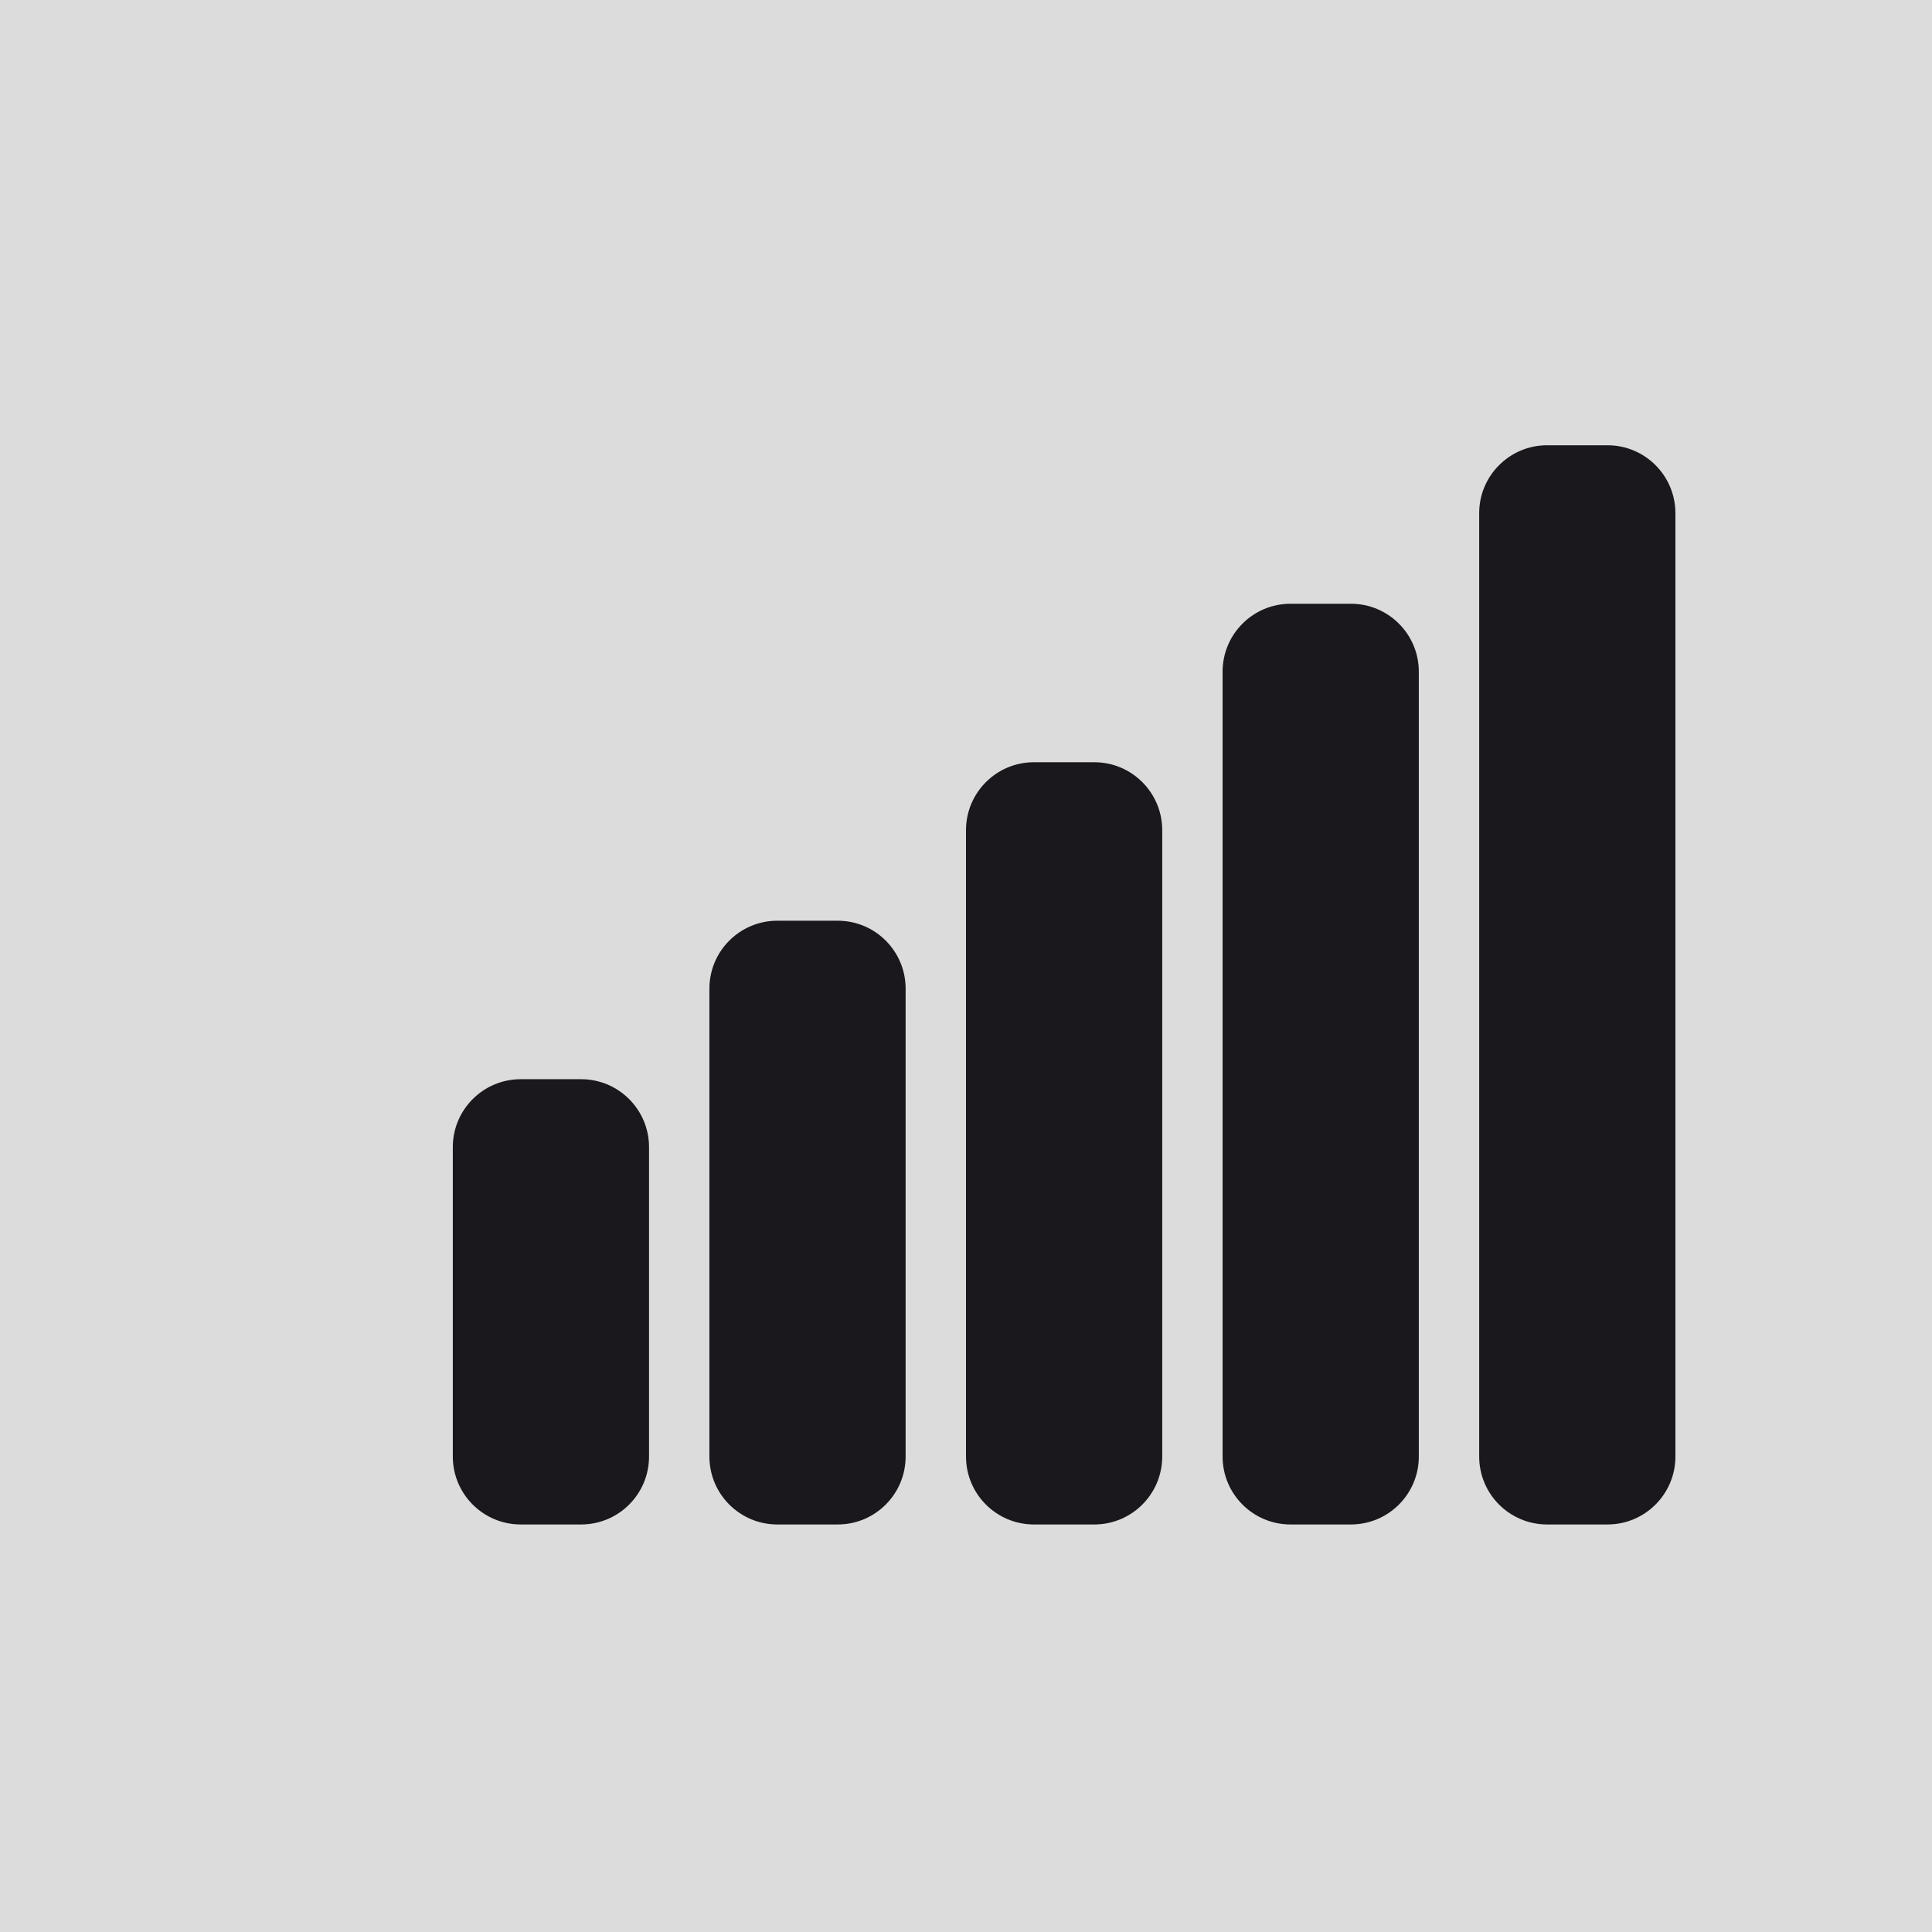
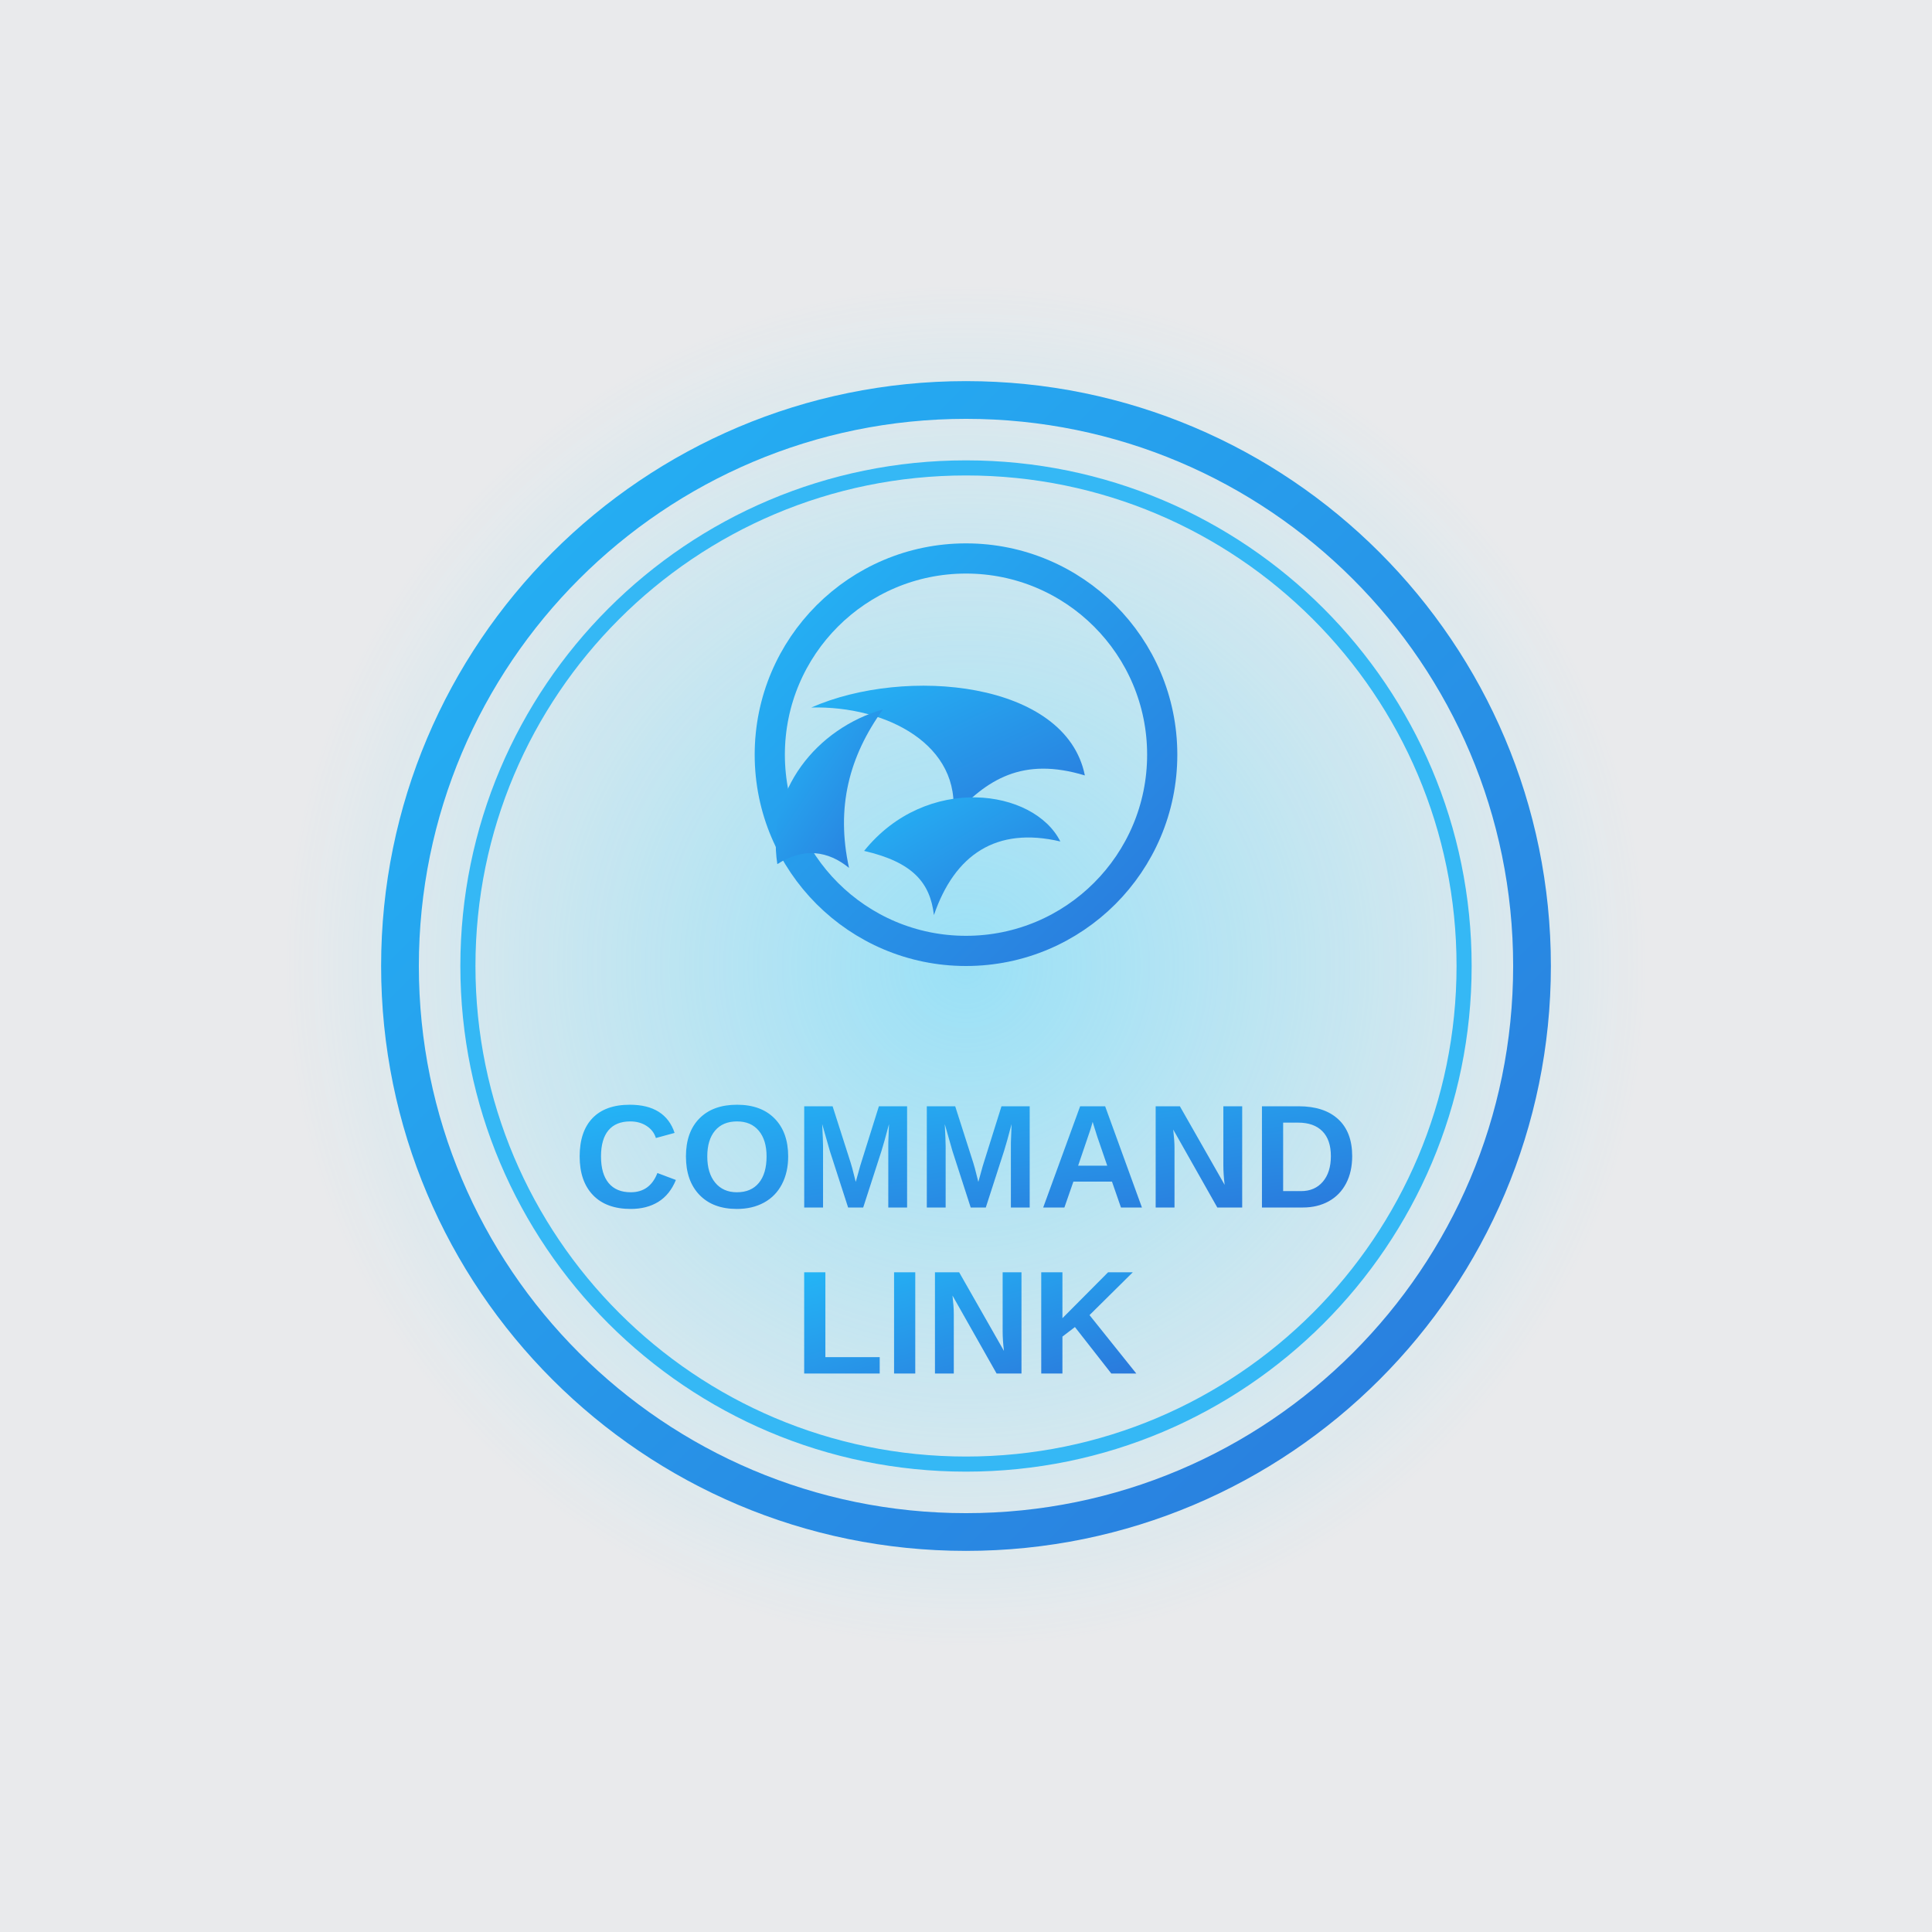
- <svg xmlns="http://www.w3.org/2000/svg" viewBox="0 0 512 512" role="img" aria-label="CommandLink mark">
-   <rect width="512" height="512" fill="#dcdcdc" />
-   <g fill="#1a181c">
-     <rect x="120" y="286" width="52" height="118" rx="18" />
-     <rect x="188" y="244" width="52" height="160" rx="18" />
-     <rect x="256" y="202" width="52" height="202" rx="18" />
-     <rect x="324" y="160" width="52" height="244" rx="18" />
-     <rect x="392" y="118" width="52" height="286" rx="18" />
-   </g>
+ <svg xmlns="http://www.w3.org/2000/svg" viewBox="0 0 1024 1024" role="img" aria-label="CommandLink logo">
+   <defs>
+     <radialGradient id="glow" cx="50%" cy="50%" r="50%">
+       <stop offset="0%" stop-color="#5ad9ff" stop-opacity="0.55" />
+       <stop offset="100%" stop-color="#5ad9ff" stop-opacity="0" />
+     </radialGradient>
+     <linearGradient id="blue" x1="0" y1="0" x2="1" y2="1">
+       <stop offset="0%" stop-color="#24b5f6" />
+       <stop offset="100%" stop-color="#2a79dc" />
+     </linearGradient>
+   </defs>
+   <rect width="1024" height="1024" fill="#e9eaec" />
+   <circle cx="512" cy="512" r="360" fill="url(#glow)" />
+   <circle cx="512" cy="512" r="300" fill="none" stroke="url(#blue)" stroke-width="20" />
+   <circle cx="512" cy="512" r="264" fill="none" stroke="#35b8f5" stroke-width="8" />
+   <circle cx="512" cy="400" r="104" fill="none" stroke="url(#blue)" stroke-width="16" />
+   <path d="M430 375c50-22 135-14 145 36-33-10-52 2-70 22 5-38-35-59-75-58z" fill="url(#blue)" />
+   <path d="M458 451c33-41 90-33 104-5-34-8-56 7-67 39-2-17-11-28-37-34z" fill="url(#blue)" />
+   <path d="M412 458c-6-39 21-72 56-82-18 25-25 52-18 84-11-9-24-11-38-2z" fill="url(#blue)" />
+   <text x="512" y="640" text-anchor="middle" font-family="Arial, Helvetica, sans-serif" font-size="78" font-weight="700" fill="url(#blue)">COMMAND</text>
+   <text x="512" y="728" text-anchor="middle" font-family="Arial, Helvetica, sans-serif" font-size="78" font-weight="700" fill="url(#blue)">LINK</text>
</svg>
